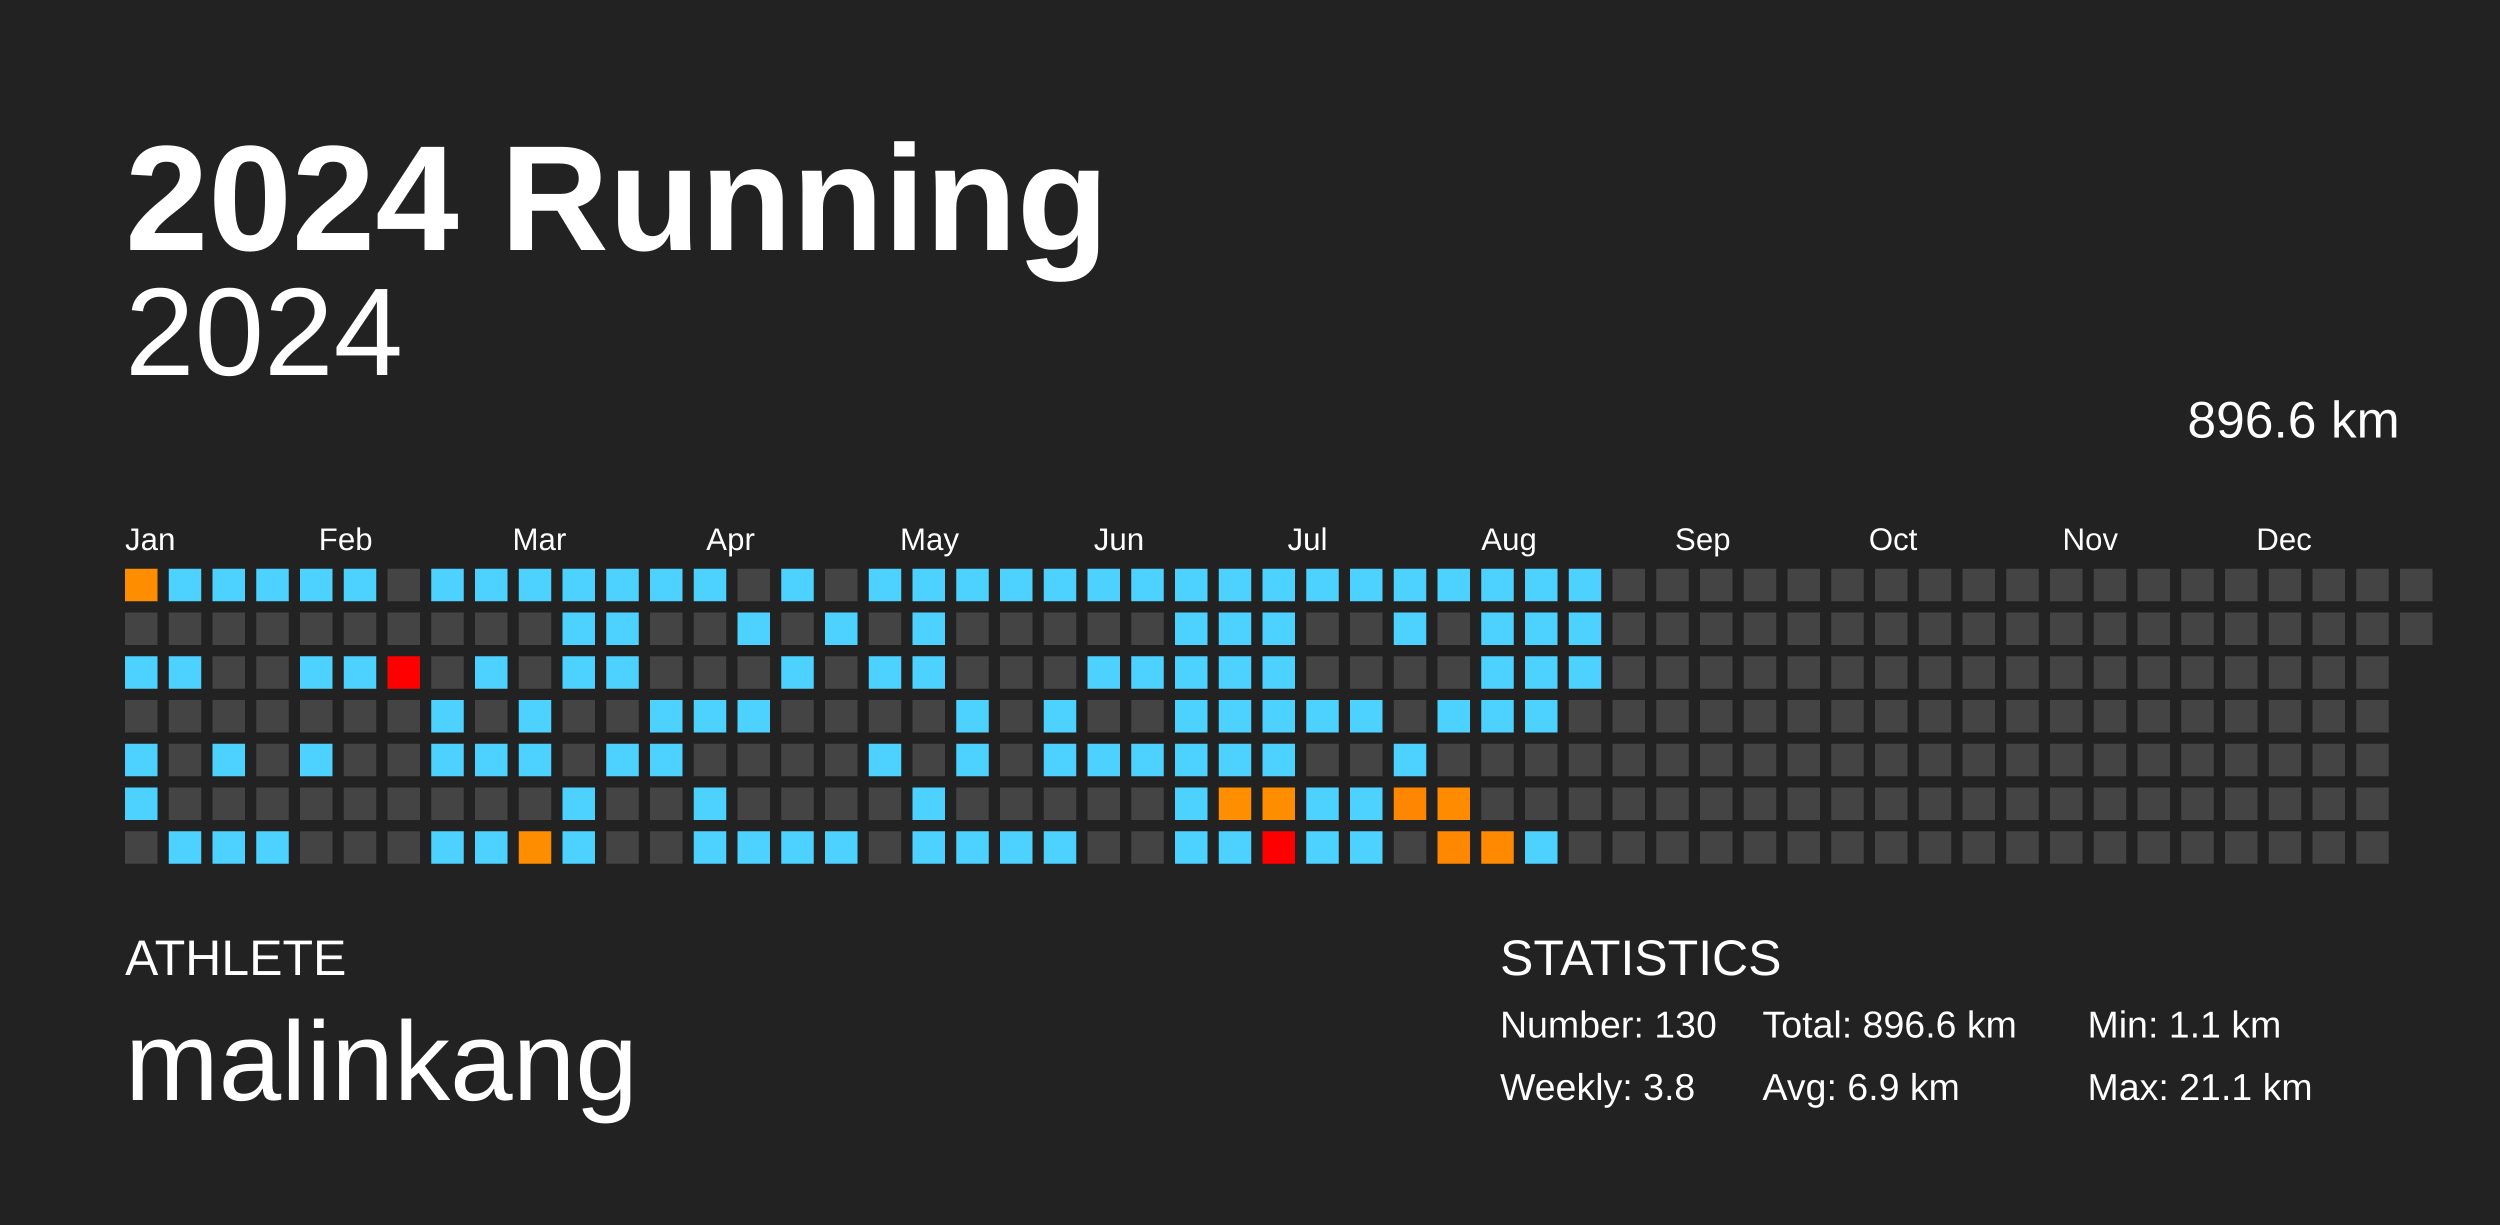
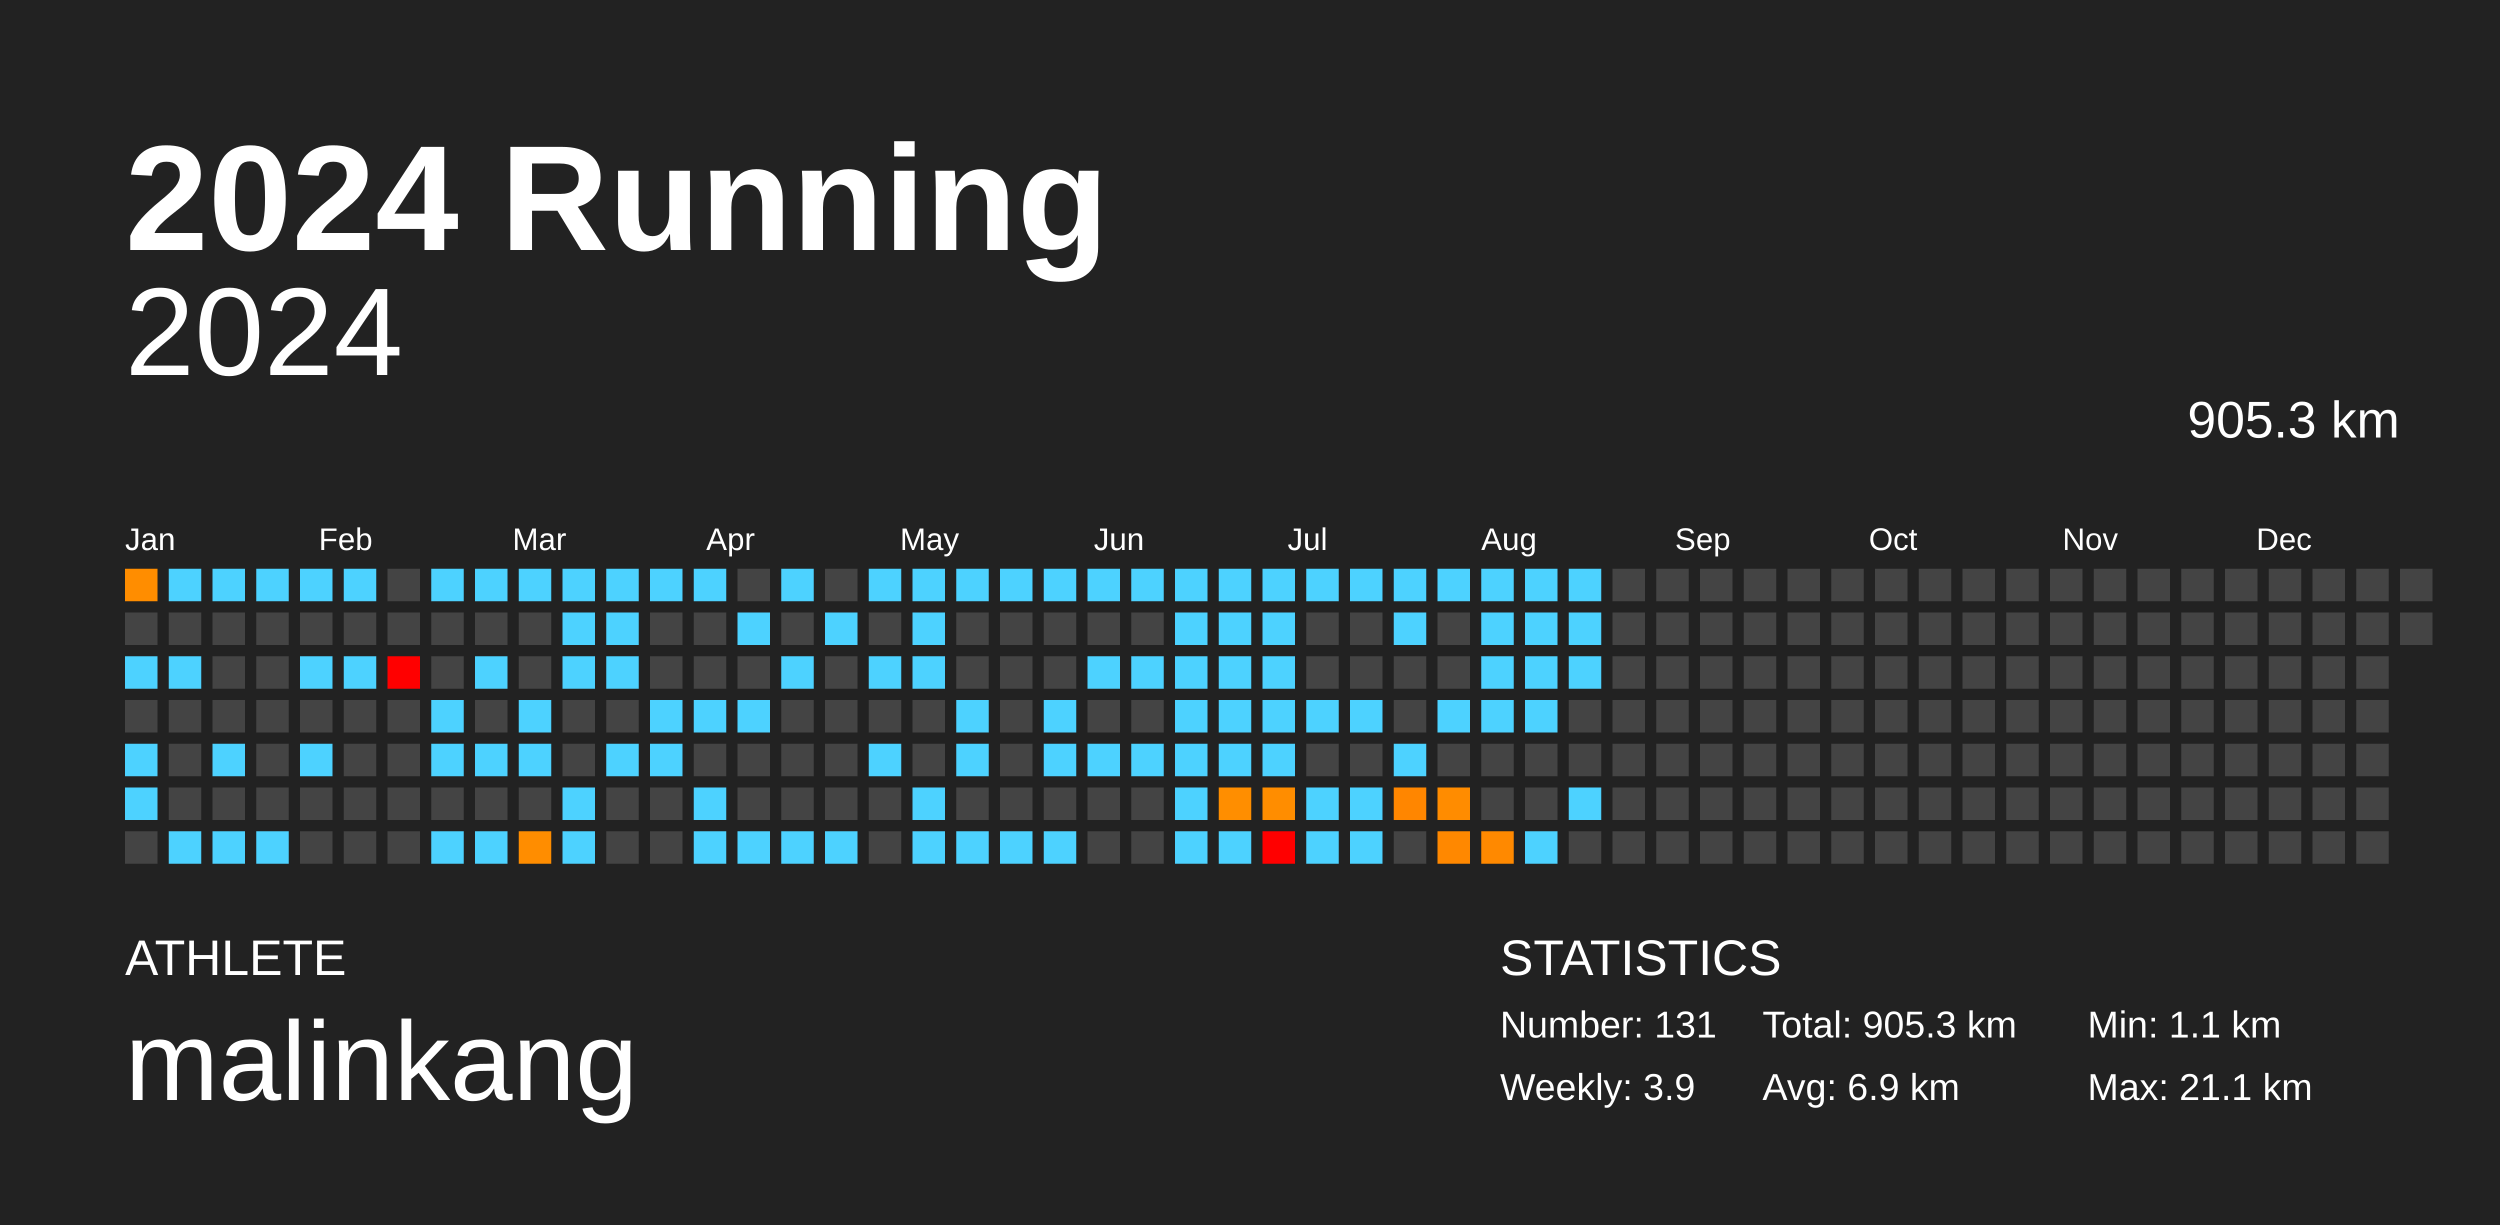
<svg xmlns="http://www.w3.org/2000/svg" baseProfile="full" height="98mm" version="1.1" viewBox="0,0,200,98" width="200mm">
  <defs />
  <rect fill="#222222" height="98" width="200" x="0" y="0" />
  <text fill="#FFFFFF" style="font-size:12px; font-family:Arial; font-weight:bold;" x="10" y="20">2024 Running</text>
  <text fill="#FFFFFF" style="font-size:4px; font-family:Arial" x="10" y="78">ATHLETE</text>
  <text fill="#FFFFFF" style="font-size:9px; font-family:Arial" x="10" y="88">malinkang</text>
  <text fill="#FFFFFF" style="font-size:4px; font-family:Arial" x="120" y="78">STATISTICS</text>
-   <text fill="#FFFFFF" style="font-size:3px; font-family:Arial" x="120" y="83">Number: 130</text>
-   <text fill="#FFFFFF" style="font-size:3px; font-family:Arial" x="120" y="88">Weekly: 3.8</text>
-   <text fill="#FFFFFF" style="font-size:3px; font-family:Arial" x="141" y="83">Total: 896.6 km</text>
+   <text fill="#FFFFFF" style="font-size:3px; font-family:Arial" x="120" y="83">Number: 131</text>
+   <text fill="#FFFFFF" style="font-size:3px; font-family:Arial" x="120" y="88">Weekly: 3.9</text>
+   <text fill="#FFFFFF" style="font-size:3px; font-family:Arial" x="141" y="83">Total: 905.3 km</text>
  <text fill="#FFFFFF" style="font-size:3px; font-family:Arial" x="141" y="88">Avg: 6.9 km</text>
  <text fill="#FFFFFF" style="font-size:3px; font-family:Arial" x="167" y="83">Min: 1.1 km</text>
  <text fill="#FFFFFF" style="font-size:3px; font-family:Arial" x="167" y="88">Max: 21.1 km</text>
  <text alignment-baseline="hanging" fill="#FFFFFF" style="font-size:10.0px; font-family:Arial;" x="10" y="30">2024</text>
-   <text alignment-baseline="hanging" fill="#FFFFFF" style="font-size:4.125px; font-family:Arial;" x="175" y="35">896.6 km</text>
+   <text alignment-baseline="hanging" fill="#FFFFFF" style="font-size:4.125px; font-family:Arial;" x="175" y="35">905.3 km</text>
  <text fill="#FFFFFF" style="font-size:2.5px; font-family:Arial" x="10.0" y="44">Jan</text>
  <text fill="#FFFFFF" style="font-size:2.5px; font-family:Arial" x="25.5" y="44">Feb</text>
  <text fill="#FFFFFF" style="font-size:2.5px; font-family:Arial" x="41.0" y="44">Mar</text>
  <text fill="#FFFFFF" style="font-size:2.5px; font-family:Arial" x="56.5" y="44">Apr</text>
  <text fill="#FFFFFF" style="font-size:2.5px; font-family:Arial" x="72.0" y="44">May</text>
  <text fill="#FFFFFF" style="font-size:2.5px; font-family:Arial" x="87.5" y="44">Jun</text>
  <text fill="#FFFFFF" style="font-size:2.5px; font-family:Arial" x="103.0" y="44">Jul</text>
  <text fill="#FFFFFF" style="font-size:2.5px; font-family:Arial" x="118.5" y="44">Aug</text>
  <text fill="#FFFFFF" style="font-size:2.5px; font-family:Arial" x="134.0" y="44">Sep</text>
  <text fill="#FFFFFF" style="font-size:2.5px; font-family:Arial" x="149.5" y="44">Oct</text>
  <text fill="#FFFFFF" style="font-size:2.5px; font-family:Arial" x="165.0" y="44">Nov</text>
  <text fill="#FFFFFF" style="font-size:2.5px; font-family:Arial" x="180.5" y="44">Dec</text>
  <rect fill="#ff8d00" height="2.6" width="2.6" x="10.0" y="45.5" />
  <rect fill="#444444" height="2.6" width="2.6" x="10.0" y="49.0" />
  <rect fill="#4dd2ff" height="2.6" width="2.6" x="10.0" y="52.5" />
  <rect fill="#444444" height="2.6" width="2.6" x="10.0" y="56.0" />
  <rect fill="#4dd2ff" height="2.6" width="2.6" x="10.0" y="59.5" />
  <rect fill="#4dd2ff" height="2.6" width="2.6" x="10.0" y="63.0" />
  <rect fill="#444444" height="2.6" width="2.6" x="10.0" y="66.5" />
  <rect fill="#4dd2ff" height="2.6" width="2.6" x="13.5" y="45.5" />
  <rect fill="#444444" height="2.6" width="2.6" x="13.5" y="49.0" />
  <rect fill="#4dd2ff" height="2.6" width="2.6" x="13.5" y="52.5" />
  <rect fill="#444444" height="2.6" width="2.6" x="13.5" y="56.0" />
  <rect fill="#444444" height="2.6" width="2.6" x="13.5" y="59.5" />
  <rect fill="#444444" height="2.6" width="2.6" x="13.5" y="63.0" />
  <rect fill="#4dd2ff" height="2.6" width="2.6" x="13.5" y="66.5" />
  <rect fill="#4dd2ff" height="2.6" width="2.6" x="17.0" y="45.5" />
  <rect fill="#444444" height="2.6" width="2.6" x="17.0" y="49.0" />
  <rect fill="#444444" height="2.6" width="2.6" x="17.0" y="52.5" />
  <rect fill="#444444" height="2.6" width="2.6" x="17.0" y="56.0" />
  <rect fill="#4dd2ff" height="2.6" width="2.6" x="17.0" y="59.5" />
  <rect fill="#444444" height="2.6" width="2.6" x="17.0" y="63.0" />
  <rect fill="#4dd2ff" height="2.6" width="2.6" x="17.0" y="66.5" />
  <rect fill="#4dd2ff" height="2.6" width="2.6" x="20.5" y="45.5" />
  <rect fill="#444444" height="2.6" width="2.6" x="20.5" y="49.0" />
  <rect fill="#444444" height="2.6" width="2.6" x="20.5" y="52.5" />
  <rect fill="#444444" height="2.6" width="2.6" x="20.5" y="56.0" />
  <rect fill="#444444" height="2.6" width="2.6" x="20.5" y="59.5" />
  <rect fill="#444444" height="2.6" width="2.6" x="20.5" y="63.0" />
  <rect fill="#4dd2ff" height="2.6" width="2.6" x="20.5" y="66.5" />
  <rect fill="#4dd2ff" height="2.6" width="2.6" x="24.0" y="45.5" />
  <rect fill="#444444" height="2.6" width="2.6" x="24.0" y="49.0" />
  <rect fill="#4dd2ff" height="2.6" width="2.6" x="24.0" y="52.5" />
  <rect fill="#444444" height="2.6" width="2.6" x="24.0" y="56.0" />
  <rect fill="#4dd2ff" height="2.6" width="2.6" x="24.0" y="59.5" />
  <rect fill="#444444" height="2.6" width="2.6" x="24.0" y="63.0" />
  <rect fill="#444444" height="2.6" width="2.6" x="24.0" y="66.5" />
  <rect fill="#4dd2ff" height="2.6" width="2.6" x="27.5" y="45.5" />
  <rect fill="#444444" height="2.6" width="2.6" x="27.5" y="49.0" />
  <rect fill="#4dd2ff" height="2.6" width="2.6" x="27.5" y="52.5" />
  <rect fill="#444444" height="2.6" width="2.6" x="27.5" y="56.0" />
  <rect fill="#444444" height="2.6" width="2.6" x="27.5" y="59.5" />
  <rect fill="#444444" height="2.6" width="2.6" x="27.5" y="63.0" />
  <rect fill="#444444" height="2.6" width="2.6" x="27.5" y="66.5" />
  <rect fill="#444444" height="2.6" width="2.6" x="31.0" y="45.5" />
  <rect fill="#444444" height="2.6" width="2.6" x="31.0" y="49.0" />
  <rect fill="red" height="2.6" width="2.6" x="31.0" y="52.5" />
  <rect fill="#444444" height="2.6" width="2.6" x="31.0" y="56.0" />
  <rect fill="#444444" height="2.6" width="2.6" x="31.0" y="59.5" />
  <rect fill="#444444" height="2.6" width="2.6" x="31.0" y="63.0" />
  <rect fill="#444444" height="2.6" width="2.6" x="31.0" y="66.5" />
  <rect fill="#4dd2ff" height="2.6" width="2.6" x="34.5" y="45.5" />
  <rect fill="#444444" height="2.6" width="2.6" x="34.5" y="49.0" />
  <rect fill="#444444" height="2.6" width="2.6" x="34.5" y="52.5" />
  <rect fill="#4dd2ff" height="2.6" width="2.6" x="34.5" y="56.0" />
  <rect fill="#4dd2ff" height="2.6" width="2.6" x="34.5" y="59.5" />
  <rect fill="#444444" height="2.6" width="2.6" x="34.5" y="63.0" />
  <rect fill="#4dd2ff" height="2.6" width="2.6" x="34.5" y="66.5" />
  <rect fill="#4dd2ff" height="2.6" width="2.6" x="38.0" y="45.5" />
  <rect fill="#444444" height="2.6" width="2.6" x="38.0" y="49.0" />
  <rect fill="#4dd2ff" height="2.6" width="2.6" x="38.0" y="52.5" />
  <rect fill="#444444" height="2.6" width="2.6" x="38.0" y="56.0" />
  <rect fill="#4dd2ff" height="2.6" width="2.6" x="38.0" y="59.5" />
  <rect fill="#444444" height="2.6" width="2.6" x="38.0" y="63.0" />
  <rect fill="#4dd2ff" height="2.6" width="2.6" x="38.0" y="66.5" />
  <rect fill="#4dd2ff" height="2.6" width="2.6" x="41.5" y="45.5" />
  <rect fill="#444444" height="2.6" width="2.6" x="41.5" y="49.0" />
  <rect fill="#444444" height="2.6" width="2.6" x="41.5" y="52.5" />
  <rect fill="#4dd2ff" height="2.6" width="2.6" x="41.5" y="56.0" />
  <rect fill="#4dd2ff" height="2.6" width="2.6" x="41.5" y="59.5" />
  <rect fill="#444444" height="2.6" width="2.6" x="41.5" y="63.0" />
  <rect fill="#ff8d00" height="2.6" width="2.6" x="41.5" y="66.5" />
  <rect fill="#4dd2ff" height="2.6" width="2.6" x="45.0" y="45.5" />
  <rect fill="#4dd2ff" height="2.6" width="2.6" x="45.0" y="49.0" />
  <rect fill="#4dd2ff" height="2.6" width="2.6" x="45.0" y="52.5" />
  <rect fill="#444444" height="2.6" width="2.6" x="45.0" y="56.0" />
  <rect fill="#444444" height="2.6" width="2.6" x="45.0" y="59.5" />
  <rect fill="#4dd2ff" height="2.6" width="2.6" x="45.0" y="63.0" />
  <rect fill="#4dd2ff" height="2.6" width="2.6" x="45.0" y="66.5" />
  <rect fill="#4dd2ff" height="2.6" width="2.6" x="48.5" y="45.5" />
  <rect fill="#4dd2ff" height="2.6" width="2.6" x="48.5" y="49.0" />
  <rect fill="#4dd2ff" height="2.6" width="2.6" x="48.5" y="52.5" />
  <rect fill="#444444" height="2.6" width="2.6" x="48.5" y="56.0" />
  <rect fill="#4dd2ff" height="2.6" width="2.6" x="48.5" y="59.5" />
  <rect fill="#444444" height="2.6" width="2.6" x="48.5" y="63.0" />
  <rect fill="#444444" height="2.6" width="2.6" x="48.5" y="66.5" />
  <rect fill="#4dd2ff" height="2.6" width="2.6" x="52.0" y="45.5" />
  <rect fill="#444444" height="2.6" width="2.6" x="52.0" y="49.0" />
  <rect fill="#444444" height="2.6" width="2.6" x="52.0" y="52.5" />
  <rect fill="#4dd2ff" height="2.6" width="2.6" x="52.0" y="56.0" />
  <rect fill="#4dd2ff" height="2.6" width="2.6" x="52.0" y="59.5" />
  <rect fill="#444444" height="2.6" width="2.6" x="52.0" y="63.0" />
  <rect fill="#444444" height="2.6" width="2.6" x="52.0" y="66.5" />
  <rect fill="#4dd2ff" height="2.6" width="2.6" x="55.5" y="45.5" />
  <rect fill="#444444" height="2.6" width="2.6" x="55.5" y="49.0" />
  <rect fill="#444444" height="2.6" width="2.6" x="55.5" y="52.5" />
  <rect fill="#4dd2ff" height="2.6" width="2.6" x="55.5" y="56.0" />
  <rect fill="#444444" height="2.6" width="2.6" x="55.5" y="59.5" />
  <rect fill="#4dd2ff" height="2.6" width="2.6" x="55.5" y="63.0" />
  <rect fill="#4dd2ff" height="2.6" width="2.6" x="55.5" y="66.5" />
  <rect fill="#444444" height="2.6" width="2.6" x="59.0" y="45.5" />
  <rect fill="#4dd2ff" height="2.6" width="2.6" x="59.0" y="49.0" />
  <rect fill="#444444" height="2.6" width="2.6" x="59.0" y="52.5" />
  <rect fill="#4dd2ff" height="2.6" width="2.6" x="59.0" y="56.0" />
  <rect fill="#444444" height="2.6" width="2.6" x="59.0" y="59.5" />
  <rect fill="#444444" height="2.6" width="2.6" x="59.0" y="63.0" />
  <rect fill="#4dd2ff" height="2.6" width="2.6" x="59.0" y="66.5" />
  <rect fill="#4dd2ff" height="2.6" width="2.6" x="62.5" y="45.5" />
  <rect fill="#444444" height="2.6" width="2.6" x="62.5" y="49.0" />
  <rect fill="#4dd2ff" height="2.6" width="2.6" x="62.5" y="52.5" />
  <rect fill="#444444" height="2.6" width="2.6" x="62.5" y="56.0" />
  <rect fill="#444444" height="2.6" width="2.6" x="62.5" y="59.5" />
  <rect fill="#444444" height="2.6" width="2.6" x="62.5" y="63.0" />
  <rect fill="#4dd2ff" height="2.6" width="2.6" x="62.5" y="66.5" />
  <rect fill="#444444" height="2.6" width="2.6" x="66.0" y="45.5" />
  <rect fill="#4dd2ff" height="2.6" width="2.6" x="66.0" y="49.0" />
  <rect fill="#444444" height="2.6" width="2.6" x="66.0" y="52.5" />
  <rect fill="#444444" height="2.6" width="2.6" x="66.0" y="56.0" />
  <rect fill="#444444" height="2.6" width="2.6" x="66.0" y="59.5" />
  <rect fill="#444444" height="2.6" width="2.6" x="66.0" y="63.0" />
  <rect fill="#4dd2ff" height="2.6" width="2.6" x="66.0" y="66.5" />
  <rect fill="#4dd2ff" height="2.6" width="2.6" x="69.5" y="45.5" />
  <rect fill="#444444" height="2.6" width="2.6" x="69.5" y="49.0" />
  <rect fill="#4dd2ff" height="2.6" width="2.6" x="69.5" y="52.5" />
  <rect fill="#444444" height="2.6" width="2.6" x="69.5" y="56.0" />
  <rect fill="#4dd2ff" height="2.6" width="2.6" x="69.5" y="59.5" />
  <rect fill="#444444" height="2.6" width="2.6" x="69.5" y="63.0" />
  <rect fill="#444444" height="2.6" width="2.6" x="69.5" y="66.5" />
  <rect fill="#4dd2ff" height="2.6" width="2.6" x="73.0" y="45.5" />
  <rect fill="#4dd2ff" height="2.6" width="2.6" x="73.0" y="49.0" />
  <rect fill="#4dd2ff" height="2.6" width="2.6" x="73.0" y="52.5" />
  <rect fill="#444444" height="2.6" width="2.6" x="73.0" y="56.0" />
  <rect fill="#444444" height="2.6" width="2.6" x="73.0" y="59.5" />
  <rect fill="#4dd2ff" height="2.6" width="2.6" x="73.0" y="63.0" />
  <rect fill="#4dd2ff" height="2.6" width="2.6" x="73.0" y="66.5" />
  <rect fill="#4dd2ff" height="2.6" width="2.6" x="76.5" y="45.5" />
  <rect fill="#444444" height="2.6" width="2.6" x="76.5" y="49.0" />
  <rect fill="#444444" height="2.6" width="2.6" x="76.5" y="52.5" />
  <rect fill="#4dd2ff" height="2.6" width="2.6" x="76.5" y="56.0" />
  <rect fill="#4dd2ff" height="2.6" width="2.6" x="76.5" y="59.5" />
  <rect fill="#444444" height="2.6" width="2.6" x="76.5" y="63.0" />
  <rect fill="#4dd2ff" height="2.6" width="2.6" x="76.5" y="66.5" />
  <rect fill="#4dd2ff" height="2.6" width="2.6" x="80.0" y="45.5" />
  <rect fill="#444444" height="2.6" width="2.6" x="80.0" y="49.0" />
  <rect fill="#444444" height="2.6" width="2.6" x="80.0" y="52.5" />
  <rect fill="#444444" height="2.6" width="2.6" x="80.0" y="56.0" />
  <rect fill="#444444" height="2.6" width="2.6" x="80.0" y="59.5" />
  <rect fill="#444444" height="2.6" width="2.6" x="80.0" y="63.0" />
  <rect fill="#4dd2ff" height="2.6" width="2.6" x="80.0" y="66.5" />
  <rect fill="#4dd2ff" height="2.6" width="2.6" x="83.5" y="45.5" />
  <rect fill="#444444" height="2.6" width="2.6" x="83.5" y="49.0" />
  <rect fill="#444444" height="2.6" width="2.6" x="83.5" y="52.5" />
  <rect fill="#4dd2ff" height="2.6" width="2.6" x="83.5" y="56.0" />
  <rect fill="#4dd2ff" height="2.6" width="2.6" x="83.5" y="59.5" />
  <rect fill="#444444" height="2.6" width="2.6" x="83.5" y="63.0" />
  <rect fill="#4dd2ff" height="2.6" width="2.6" x="83.5" y="66.5" />
  <rect fill="#4dd2ff" height="2.6" width="2.6" x="87.0" y="45.5" />
  <rect fill="#444444" height="2.6" width="2.6" x="87.0" y="49.0" />
  <rect fill="#4dd2ff" height="2.6" width="2.6" x="87.0" y="52.5" />
  <rect fill="#444444" height="2.6" width="2.6" x="87.0" y="56.0" />
  <rect fill="#4dd2ff" height="2.6" width="2.6" x="87.0" y="59.5" />
  <rect fill="#444444" height="2.6" width="2.6" x="87.0" y="63.0" />
  <rect fill="#444444" height="2.6" width="2.6" x="87.0" y="66.5" />
  <rect fill="#4dd2ff" height="2.6" width="2.6" x="90.5" y="45.5" />
  <rect fill="#444444" height="2.6" width="2.6" x="90.5" y="49.0" />
  <rect fill="#4dd2ff" height="2.6" width="2.6" x="90.5" y="52.5" />
  <rect fill="#444444" height="2.6" width="2.6" x="90.5" y="56.0" />
  <rect fill="#4dd2ff" height="2.6" width="2.6" x="90.5" y="59.5" />
  <rect fill="#444444" height="2.6" width="2.6" x="90.5" y="63.0" />
  <rect fill="#444444" height="2.6" width="2.6" x="90.5" y="66.5" />
  <rect fill="#4dd2ff" height="2.6" width="2.6" x="94.0" y="45.5" />
  <rect fill="#4dd2ff" height="2.6" width="2.6" x="94.0" y="49.0" />
  <rect fill="#4dd2ff" height="2.6" width="2.6" x="94.0" y="52.5" />
  <rect fill="#4dd2ff" height="2.6" width="2.6" x="94.0" y="56.0" />
  <rect fill="#4dd2ff" height="2.6" width="2.6" x="94.0" y="59.5" />
  <rect fill="#4dd2ff" height="2.6" width="2.6" x="94.0" y="63.0" />
  <rect fill="#4dd2ff" height="2.6" width="2.6" x="94.0" y="66.5" />
  <rect fill="#4dd2ff" height="2.6" width="2.6" x="97.5" y="45.5" />
  <rect fill="#4dd2ff" height="2.6" width="2.6" x="97.5" y="49.0" />
  <rect fill="#4dd2ff" height="2.6" width="2.6" x="97.5" y="52.5" />
  <rect fill="#4dd2ff" height="2.6" width="2.6" x="97.5" y="56.0" />
  <rect fill="#4dd2ff" height="2.6" width="2.6" x="97.5" y="59.5" />
  <rect fill="#ff8e00" height="2.6" width="2.6" x="97.5" y="63.0" />
  <rect fill="#4dd2ff" height="2.6" width="2.6" x="97.5" y="66.5" />
  <rect fill="#4dd2ff" height="2.6" width="2.6" x="101.0" y="45.5" />
  <rect fill="#4dd2ff" height="2.6" width="2.6" x="101.0" y="49.0" />
  <rect fill="#4dd2ff" height="2.6" width="2.6" x="101.0" y="52.5" />
  <rect fill="#4dd2ff" height="2.6" width="2.6" x="101.0" y="56.0" />
  <rect fill="#4dd2ff" height="2.6" width="2.6" x="101.0" y="59.5" />
  <rect fill="#ff8d00" height="2.6" width="2.6" x="101.0" y="63.0" />
  <rect fill="red" height="2.6" width="2.6" x="101.0" y="66.5" />
  <rect fill="#4dd2ff" height="2.6" width="2.6" x="104.5" y="45.5" />
  <rect fill="#444444" height="2.6" width="2.6" x="104.5" y="49.0" />
  <rect fill="#444444" height="2.6" width="2.6" x="104.5" y="52.5" />
  <rect fill="#4dd2ff" height="2.6" width="2.6" x="104.5" y="56.0" />
  <rect fill="#444444" height="2.6" width="2.6" x="104.5" y="59.5" />
  <rect fill="#4dd2ff" height="2.6" width="2.6" x="104.5" y="63.0" />
  <rect fill="#4dd2ff" height="2.6" width="2.6" x="104.5" y="66.5" />
  <rect fill="#4dd2ff" height="2.6" width="2.6" x="108.0" y="45.5" />
  <rect fill="#444444" height="2.6" width="2.6" x="108.0" y="49.0" />
  <rect fill="#444444" height="2.6" width="2.6" x="108.0" y="52.5" />
  <rect fill="#4dd2ff" height="2.6" width="2.6" x="108.0" y="56.0" />
  <rect fill="#444444" height="2.6" width="2.6" x="108.0" y="59.5" />
  <rect fill="#4dd2ff" height="2.6" width="2.6" x="108.0" y="63.0" />
  <rect fill="#4dd2ff" height="2.6" width="2.6" x="108.0" y="66.5" />
  <rect fill="#4dd2ff" height="2.6" width="2.6" x="111.5" y="45.5" />
  <rect fill="#4dd2ff" height="2.6" width="2.6" x="111.5" y="49.0" />
  <rect fill="#444444" height="2.6" width="2.6" x="111.5" y="52.5" />
  <rect fill="#444444" height="2.6" width="2.6" x="111.5" y="56.0" />
  <rect fill="#4dd2ff" height="2.6" width="2.6" x="111.5" y="59.5" />
  <rect fill="#ff8600" height="2.6" width="2.6" x="111.5" y="63.0" />
  <rect fill="#444444" height="2.6" width="2.6" x="111.5" y="66.5" />
  <rect fill="#4dd2ff" height="2.6" width="2.6" x="115.0" y="45.5" />
  <rect fill="#444444" height="2.6" width="2.6" x="115.0" y="49.0" />
  <rect fill="#444444" height="2.6" width="2.6" x="115.0" y="52.5" />
  <rect fill="#4dd2ff" height="2.6" width="2.6" x="115.0" y="56.0" />
  <rect fill="#444444" height="2.6" width="2.6" x="115.0" y="59.5" />
  <rect fill="#ff8c00" height="2.6" width="2.6" x="115.0" y="63.0" />
  <rect fill="#ff8800" height="2.6" width="2.6" x="115.0" y="66.5" />
  <rect fill="#4dd2ff" height="2.6" width="2.6" x="118.5" y="45.5" />
  <rect fill="#4dd2ff" height="2.6" width="2.6" x="118.5" y="49.0" />
  <rect fill="#4dd2ff" height="2.6" width="2.6" x="118.5" y="52.5" />
  <rect fill="#4dd2ff" height="2.6" width="2.6" x="118.5" y="56.0" />
  <rect fill="#444444" height="2.6" width="2.6" x="118.5" y="59.5" />
  <rect fill="#444444" height="2.6" width="2.6" x="118.5" y="63.0" />
  <rect fill="#ff8900" height="2.6" width="2.6" x="118.5" y="66.5" />
  <rect fill="#4dd2ff" height="2.6" width="2.6" x="122.0" y="45.5" />
  <rect fill="#4dd2ff" height="2.6" width="2.6" x="122.0" y="49.0" />
  <rect fill="#4dd2ff" height="2.6" width="2.6" x="122.0" y="52.5" />
  <rect fill="#4dd2ff" height="2.6" width="2.6" x="122.0" y="56.0" />
  <rect fill="#444444" height="2.6" width="2.6" x="122.0" y="59.5" />
  <rect fill="#444444" height="2.6" width="2.6" x="122.0" y="63.0" />
  <rect fill="#4dd2ff" height="2.6" width="2.6" x="122.0" y="66.5" />
  <rect fill="#4dd2ff" height="2.6" width="2.6" x="125.5" y="45.5" />
  <rect fill="#4dd2ff" height="2.6" width="2.6" x="125.5" y="49.0" />
  <rect fill="#4dd2ff" height="2.6" width="2.6" x="125.5" y="52.5" />
  <rect fill="#444444" height="2.6" width="2.6" x="125.5" y="56.0" />
  <rect fill="#444444" height="2.6" width="2.6" x="125.5" y="59.5" />
-   <rect fill="#444444" height="2.6" width="2.6" x="125.5" y="63.0" />
+   <rect fill="#4dd2ff" height="2.6" width="2.6" x="125.5" y="63.0" />
  <rect fill="#444444" height="2.6" width="2.6" x="125.5" y="66.5" />
  <rect fill="#444444" height="2.6" width="2.6" x="129.0" y="45.5" />
  <rect fill="#444444" height="2.6" width="2.6" x="129.0" y="49.0" />
  <rect fill="#444444" height="2.6" width="2.6" x="129.0" y="52.5" />
  <rect fill="#444444" height="2.6" width="2.6" x="129.0" y="56.0" />
  <rect fill="#444444" height="2.6" width="2.6" x="129.0" y="59.5" />
  <rect fill="#444444" height="2.6" width="2.6" x="129.0" y="63.0" />
  <rect fill="#444444" height="2.6" width="2.6" x="129.0" y="66.5" />
  <rect fill="#444444" height="2.6" width="2.6" x="132.5" y="45.5" />
  <rect fill="#444444" height="2.6" width="2.6" x="132.5" y="49.0" />
  <rect fill="#444444" height="2.6" width="2.6" x="132.5" y="52.5" />
  <rect fill="#444444" height="2.6" width="2.6" x="132.5" y="56.0" />
  <rect fill="#444444" height="2.6" width="2.6" x="132.5" y="59.5" />
  <rect fill="#444444" height="2.6" width="2.6" x="132.5" y="63.0" />
  <rect fill="#444444" height="2.6" width="2.6" x="132.5" y="66.5" />
  <rect fill="#444444" height="2.6" width="2.6" x="136.0" y="45.5" />
  <rect fill="#444444" height="2.6" width="2.6" x="136.0" y="49.0" />
  <rect fill="#444444" height="2.6" width="2.6" x="136.0" y="52.5" />
  <rect fill="#444444" height="2.6" width="2.6" x="136.0" y="56.0" />
  <rect fill="#444444" height="2.6" width="2.6" x="136.0" y="59.5" />
  <rect fill="#444444" height="2.6" width="2.6" x="136.0" y="63.0" />
  <rect fill="#444444" height="2.6" width="2.6" x="136.0" y="66.5" />
  <rect fill="#444444" height="2.6" width="2.6" x="139.5" y="45.5" />
  <rect fill="#444444" height="2.6" width="2.6" x="139.5" y="49.0" />
  <rect fill="#444444" height="2.6" width="2.6" x="139.5" y="52.5" />
  <rect fill="#444444" height="2.6" width="2.6" x="139.5" y="56.0" />
  <rect fill="#444444" height="2.6" width="2.6" x="139.5" y="59.5" />
  <rect fill="#444444" height="2.6" width="2.6" x="139.5" y="63.0" />
  <rect fill="#444444" height="2.6" width="2.6" x="139.5" y="66.5" />
  <rect fill="#444444" height="2.6" width="2.6" x="143.0" y="45.5" />
  <rect fill="#444444" height="2.6" width="2.6" x="143.0" y="49.0" />
  <rect fill="#444444" height="2.6" width="2.6" x="143.0" y="52.5" />
  <rect fill="#444444" height="2.6" width="2.6" x="143.0" y="56.0" />
  <rect fill="#444444" height="2.6" width="2.6" x="143.0" y="59.5" />
  <rect fill="#444444" height="2.6" width="2.6" x="143.0" y="63.0" />
  <rect fill="#444444" height="2.6" width="2.6" x="143.0" y="66.5" />
  <rect fill="#444444" height="2.6" width="2.6" x="146.5" y="45.5" />
  <rect fill="#444444" height="2.6" width="2.6" x="146.5" y="49.0" />
  <rect fill="#444444" height="2.6" width="2.6" x="146.5" y="52.5" />
  <rect fill="#444444" height="2.6" width="2.6" x="146.5" y="56.0" />
  <rect fill="#444444" height="2.6" width="2.6" x="146.5" y="59.5" />
  <rect fill="#444444" height="2.6" width="2.6" x="146.5" y="63.0" />
  <rect fill="#444444" height="2.6" width="2.6" x="146.5" y="66.5" />
  <rect fill="#444444" height="2.6" width="2.6" x="150.0" y="45.5" />
  <rect fill="#444444" height="2.6" width="2.6" x="150.0" y="49.0" />
  <rect fill="#444444" height="2.6" width="2.6" x="150.0" y="52.5" />
  <rect fill="#444444" height="2.6" width="2.6" x="150.0" y="56.0" />
  <rect fill="#444444" height="2.6" width="2.6" x="150.0" y="59.5" />
  <rect fill="#444444" height="2.6" width="2.6" x="150.0" y="63.0" />
  <rect fill="#444444" height="2.6" width="2.6" x="150.0" y="66.5" />
  <rect fill="#444444" height="2.6" width="2.6" x="153.5" y="45.5" />
  <rect fill="#444444" height="2.6" width="2.6" x="153.5" y="49.0" />
  <rect fill="#444444" height="2.6" width="2.6" x="153.5" y="52.5" />
  <rect fill="#444444" height="2.6" width="2.6" x="153.5" y="56.0" />
  <rect fill="#444444" height="2.6" width="2.6" x="153.5" y="59.5" />
  <rect fill="#444444" height="2.6" width="2.6" x="153.5" y="63.0" />
  <rect fill="#444444" height="2.6" width="2.6" x="153.5" y="66.5" />
  <rect fill="#444444" height="2.6" width="2.6" x="157.0" y="45.5" />
  <rect fill="#444444" height="2.6" width="2.6" x="157.0" y="49.0" />
  <rect fill="#444444" height="2.6" width="2.6" x="157.0" y="52.5" />
  <rect fill="#444444" height="2.6" width="2.6" x="157.0" y="56.0" />
  <rect fill="#444444" height="2.6" width="2.6" x="157.0" y="59.5" />
  <rect fill="#444444" height="2.6" width="2.6" x="157.0" y="63.0" />
  <rect fill="#444444" height="2.6" width="2.6" x="157.0" y="66.5" />
  <rect fill="#444444" height="2.6" width="2.6" x="160.5" y="45.5" />
  <rect fill="#444444" height="2.6" width="2.6" x="160.5" y="49.0" />
  <rect fill="#444444" height="2.6" width="2.6" x="160.5" y="52.5" />
  <rect fill="#444444" height="2.6" width="2.6" x="160.5" y="56.0" />
  <rect fill="#444444" height="2.6" width="2.6" x="160.5" y="59.5" />
  <rect fill="#444444" height="2.6" width="2.6" x="160.5" y="63.0" />
  <rect fill="#444444" height="2.6" width="2.6" x="160.5" y="66.5" />
  <rect fill="#444444" height="2.6" width="2.6" x="164.0" y="45.5" />
  <rect fill="#444444" height="2.6" width="2.6" x="164.0" y="49.0" />
  <rect fill="#444444" height="2.6" width="2.6" x="164.0" y="52.5" />
  <rect fill="#444444" height="2.6" width="2.6" x="164.0" y="56.0" />
  <rect fill="#444444" height="2.6" width="2.6" x="164.0" y="59.5" />
  <rect fill="#444444" height="2.6" width="2.6" x="164.0" y="63.0" />
  <rect fill="#444444" height="2.6" width="2.6" x="164.0" y="66.5" />
  <rect fill="#444444" height="2.6" width="2.6" x="167.5" y="45.5" />
  <rect fill="#444444" height="2.6" width="2.6" x="167.5" y="49.0" />
  <rect fill="#444444" height="2.6" width="2.6" x="167.5" y="52.5" />
  <rect fill="#444444" height="2.6" width="2.6" x="167.5" y="56.0" />
  <rect fill="#444444" height="2.6" width="2.6" x="167.5" y="59.5" />
  <rect fill="#444444" height="2.6" width="2.6" x="167.5" y="63.0" />
  <rect fill="#444444" height="2.6" width="2.6" x="167.5" y="66.5" />
  <rect fill="#444444" height="2.6" width="2.6" x="171.0" y="45.5" />
  <rect fill="#444444" height="2.6" width="2.6" x="171.0" y="49.0" />
  <rect fill="#444444" height="2.6" width="2.6" x="171.0" y="52.5" />
  <rect fill="#444444" height="2.6" width="2.6" x="171.0" y="56.0" />
  <rect fill="#444444" height="2.6" width="2.6" x="171.0" y="59.5" />
  <rect fill="#444444" height="2.6" width="2.6" x="171.0" y="63.0" />
  <rect fill="#444444" height="2.6" width="2.6" x="171.0" y="66.5" />
  <rect fill="#444444" height="2.6" width="2.6" x="174.5" y="45.5" />
  <rect fill="#444444" height="2.6" width="2.6" x="174.5" y="49.0" />
  <rect fill="#444444" height="2.6" width="2.6" x="174.5" y="52.5" />
  <rect fill="#444444" height="2.6" width="2.6" x="174.5" y="56.0" />
  <rect fill="#444444" height="2.6" width="2.6" x="174.5" y="59.5" />
  <rect fill="#444444" height="2.6" width="2.6" x="174.5" y="63.0" />
  <rect fill="#444444" height="2.6" width="2.6" x="174.5" y="66.5" />
  <rect fill="#444444" height="2.6" width="2.6" x="178.0" y="45.5" />
  <rect fill="#444444" height="2.6" width="2.6" x="178.0" y="49.0" />
  <rect fill="#444444" height="2.6" width="2.6" x="178.0" y="52.5" />
  <rect fill="#444444" height="2.6" width="2.6" x="178.0" y="56.0" />
  <rect fill="#444444" height="2.6" width="2.6" x="178.0" y="59.5" />
  <rect fill="#444444" height="2.6" width="2.6" x="178.0" y="63.0" />
  <rect fill="#444444" height="2.6" width="2.6" x="178.0" y="66.5" />
  <rect fill="#444444" height="2.6" width="2.6" x="181.5" y="45.5" />
  <rect fill="#444444" height="2.6" width="2.6" x="181.5" y="49.0" />
  <rect fill="#444444" height="2.6" width="2.6" x="181.5" y="52.5" />
  <rect fill="#444444" height="2.6" width="2.6" x="181.5" y="56.0" />
  <rect fill="#444444" height="2.6" width="2.6" x="181.5" y="59.5" />
  <rect fill="#444444" height="2.6" width="2.6" x="181.5" y="63.0" />
  <rect fill="#444444" height="2.6" width="2.6" x="181.5" y="66.5" />
  <rect fill="#444444" height="2.6" width="2.6" x="185.0" y="45.5" />
  <rect fill="#444444" height="2.6" width="2.6" x="185.0" y="49.0" />
  <rect fill="#444444" height="2.6" width="2.6" x="185.0" y="52.5" />
  <rect fill="#444444" height="2.6" width="2.6" x="185.0" y="56.0" />
  <rect fill="#444444" height="2.6" width="2.6" x="185.0" y="59.5" />
  <rect fill="#444444" height="2.6" width="2.6" x="185.0" y="63.0" />
  <rect fill="#444444" height="2.6" width="2.6" x="185.0" y="66.5" />
  <rect fill="#444444" height="2.6" width="2.6" x="188.5" y="45.5" />
  <rect fill="#444444" height="2.6" width="2.6" x="188.5" y="49.0" />
  <rect fill="#444444" height="2.6" width="2.6" x="188.5" y="52.5" />
  <rect fill="#444444" height="2.6" width="2.6" x="188.5" y="56.0" />
  <rect fill="#444444" height="2.6" width="2.6" x="188.5" y="59.5" />
  <rect fill="#444444" height="2.6" width="2.6" x="188.5" y="63.0" />
  <rect fill="#444444" height="2.6" width="2.6" x="188.5" y="66.5" />
  <rect fill="#444444" height="2.6" width="2.6" x="192.0" y="45.5" />
  <rect fill="#444444" height="2.6" width="2.6" x="192.0" y="49.0" />
</svg>
